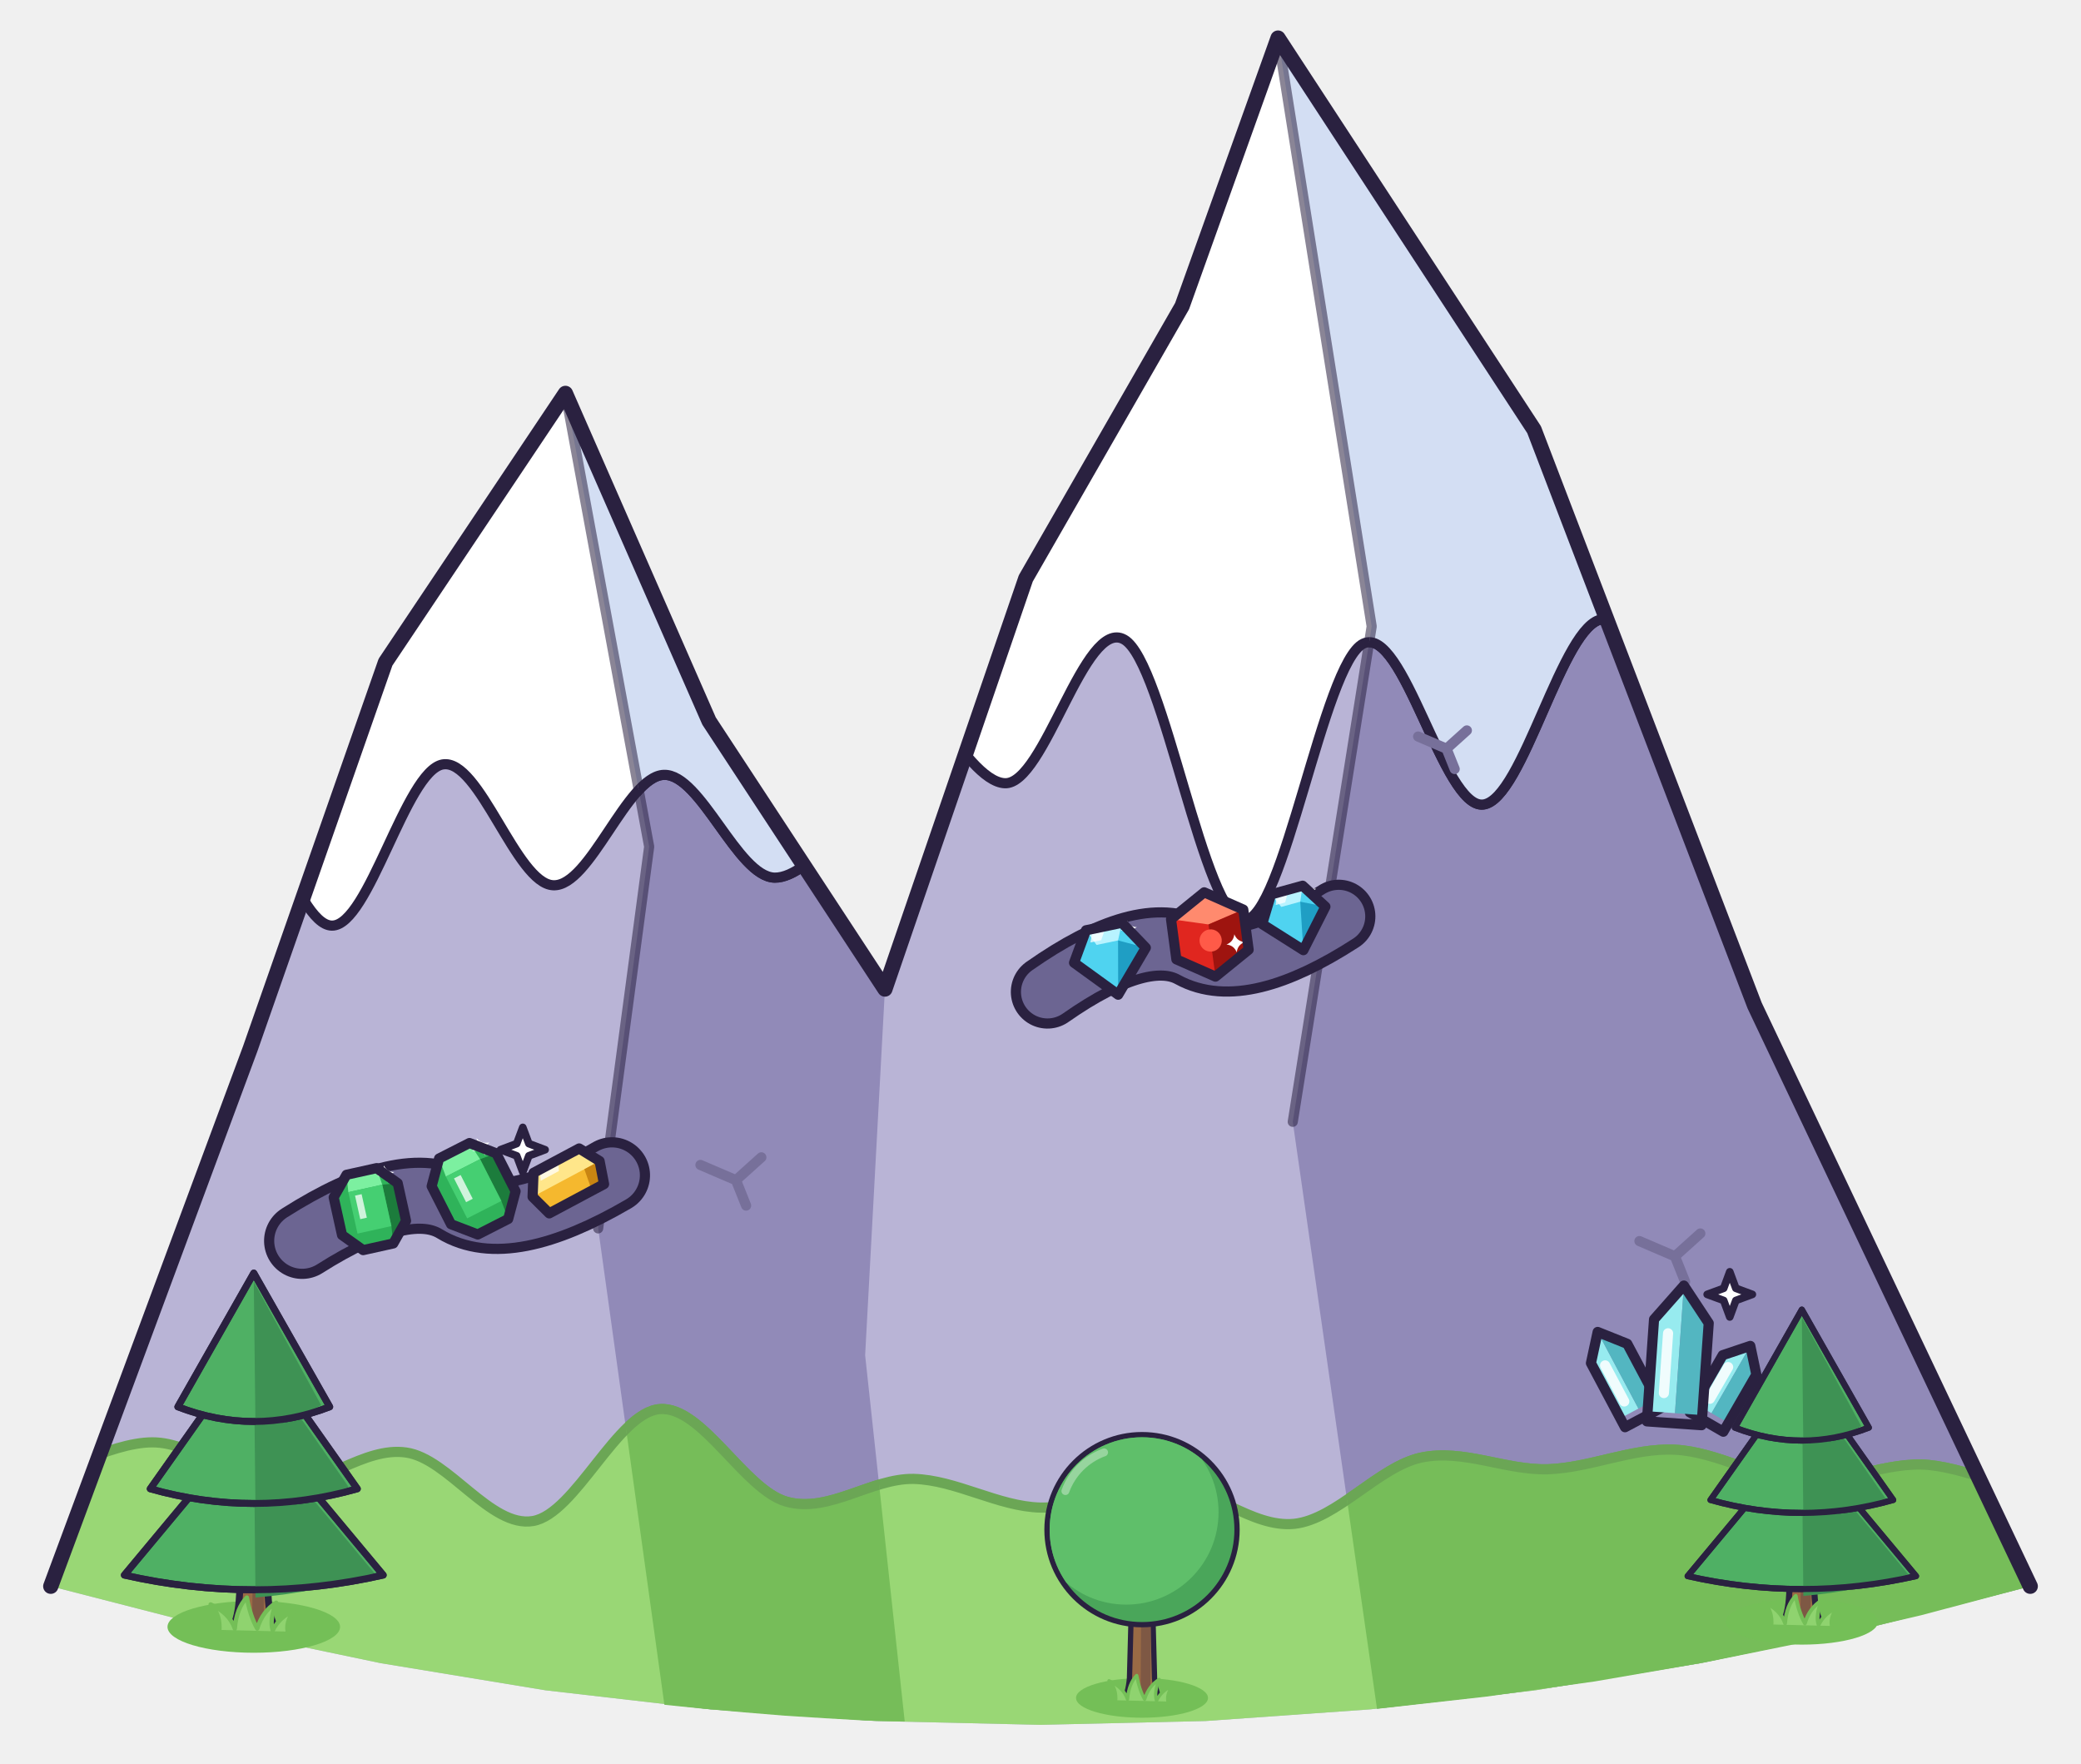
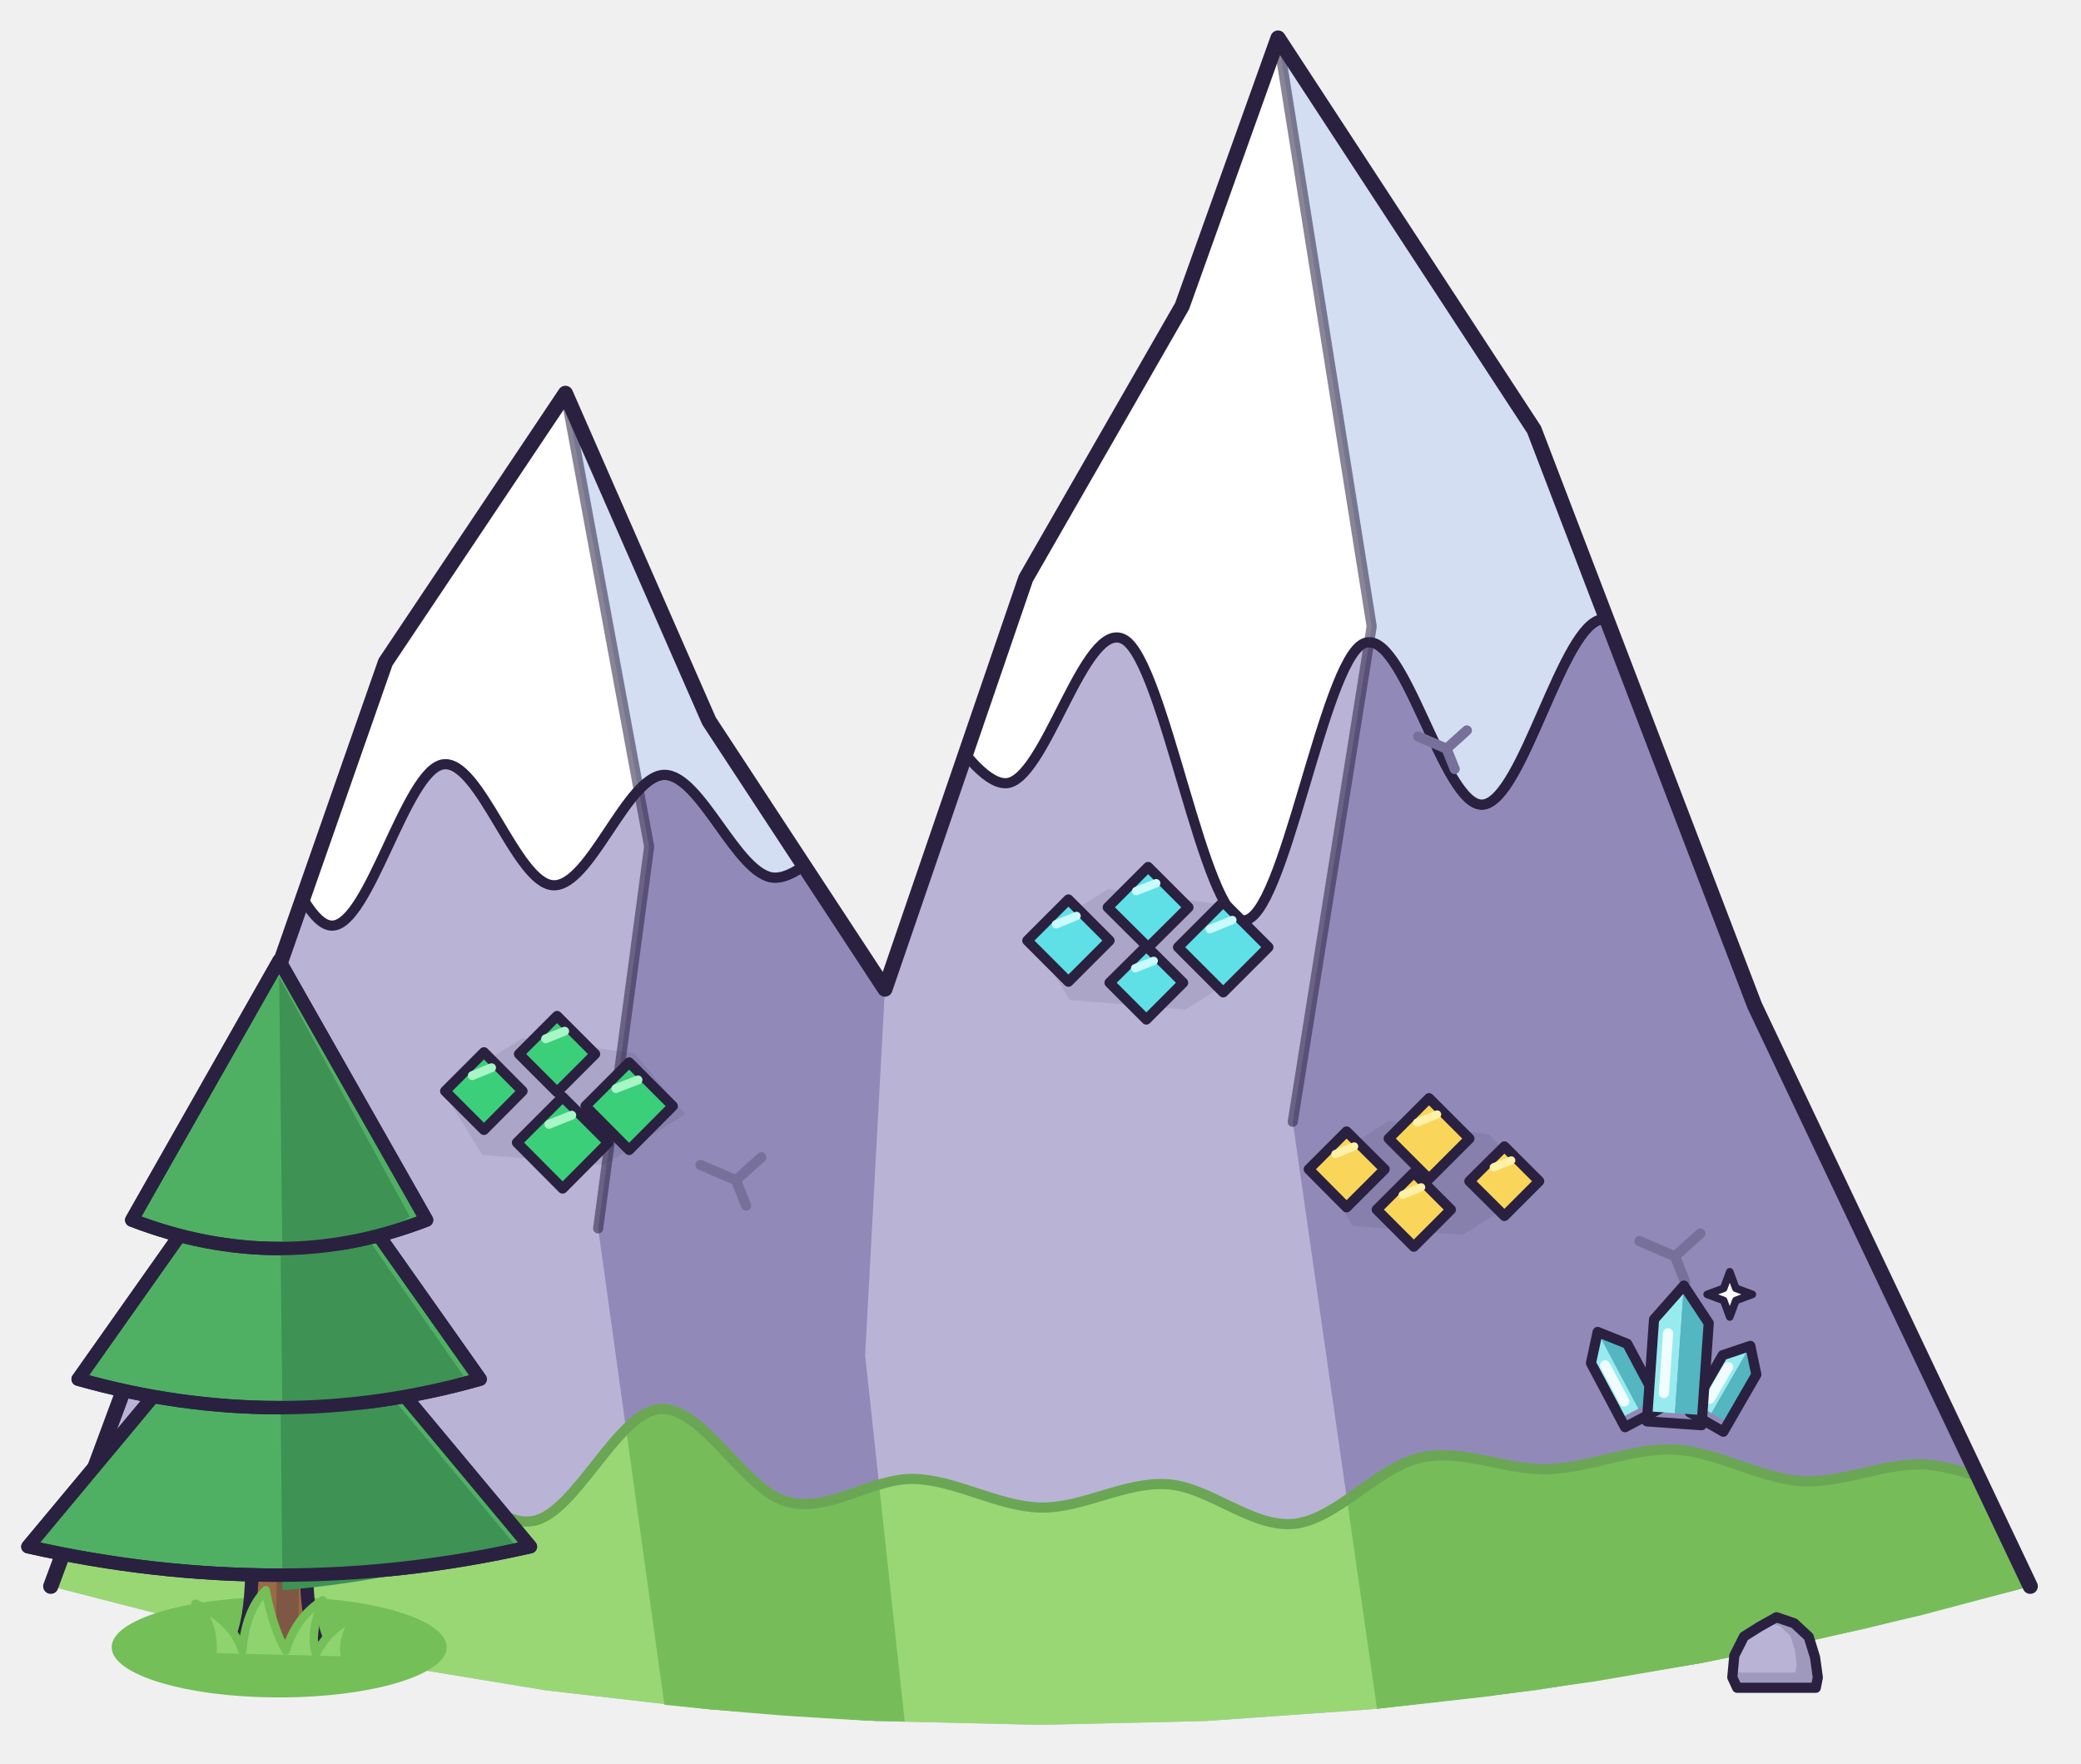
<svg xmlns="http://www.w3.org/2000/svg" width="820" height="695" viewBox="0 0 820 695" stroke-linejoin="round" stroke-linecap="round">
  <defs>
    <clipPath id="montagne-geante-b-d1">
      <path d="M-390,0 L-311.4,-211.8 L-258.1,-364.1 L-187.2,-470 L-130.6,-340.9 L-61.3,-235.3 L-5.8,-397.1 L55.8,-504.4 L93.6,-610 L194.5,-455.7 L281.4,-228.8 L390,0 L325,16.7 L260,30.3 L195,41 L130,48.5 L65,53.1 L0,54.6 L-65,53.1 L-130,48.5 L-195,41 L-260,30.3 L-325,16.7 Z" />
    </clipPath>
    <clipPath id="montagne-geante-b-d2">
      <path d="M-187.2,-470 L-130.6,-340.9 L-61.3,-235.3 L-69.1,-91 L-53.5,53.3 L-69.2,52.9 L-85,52 L-100.8,51 L-116.6,49.7 L-132.4,48.3 L-148.2,46.7 L-174.3,-141 L-154.2,-291.4 L-187.2,-470 Z" />
      <path d="M93.6,-610 L194.5,-455.7 L281.4,-228.8 L390,0 L347.1,11.4 L304.2,21.4 L261.3,30.1 L218.4,37.5 L175.5,43.5 L132.6,48.3 L99.4,-183 L130.5,-378.2 L93.6,-610 Z" />
    </clipPath>
  </defs>
  <g transform="translate(410 625)">
    <path d="M-390,0 L-311.4,-211.8 L-258.1,-364.1 L-187.2,-470 L-130.6,-340.9 L-61.3,-235.3 L-5.8,-397.1 L55.8,-504.4 L93.6,-610 L194.5,-455.7 L281.4,-228.8 L390,0 L325,16.7 L260,30.3 L195,41 L130,48.5 L65,53.1 L0,54.6 L-65,53.1 L-130,48.5 L-195,41 L-260,30.3 L-325,16.7 Z" fill="#b9b4d6" />
    <g clip-path="url(#montagne-geante-b-d1)">
      <path d="M-187.2,-470 L-130.6,-340.9 L-61.3,-235.3 L-69.1,-91 L-53.5,53.3 L-69.2,52.9 L-85,52 L-100.8,51 L-116.6,49.7 L-132.4,48.3 L-148.2,46.7 L-174.3,-141 L-154.2,-291.4 L-187.2,-470 Z" fill="#918ab8" />
      <path d="M93.6,-610 L194.5,-455.7 L281.4,-228.8 L390,0 L347.1,11.4 L304.2,21.4 L261.3,30.1 L218.4,37.5 L175.5,43.5 L132.6,48.3 L99.4,-183 L130.5,-378.2 L93.6,-610 Z" fill="#918ab8" />
    </g>
    <g clip-path="url(#montagne-geante-b-d1)">
      <path d="M-410 156 L-400 -39.4 C-391.7 -42.3 -366.7 -56.7 -350 -56.7 C-333.3 -56.8 -316.7 -40.3 -300 -39.6 C-283.3 -39 -266.7 -55.1 -250 -52.7 C-233.3 -50.4 -216.7 -22.9 -200 -25.7 C-183.3 -28.5 -166.7 -68.6 -150 -69.8 C-133.3 -71.1 -116.7 -37.9 -100 -33.3 C-83.3 -28.7 -66.7 -42.6 -50 -42.3 C-33.3 -41.9 -16.7 -31.4 0 -31 C16.7 -30.7 33.3 -41.3 50 -40.2 C66.7 -39.1 83.3 -22.9 100 -24.6 C116.7 -26.4 133.3 -47.1 150 -50.7 C166.7 -54.2 183.3 -45.6 200 -46.1 C216.7 -46.7 233.3 -54.6 250 -53.8 C266.7 -53 283.3 -42.4 300 -41.4 C316.7 -40.4 333.3 -49.3 350 -47.8 C366.7 -46.2 391.7 -34.9 400 -32.3 L410 156 Z" fill="#99d775" stroke="#6ba655" stroke-width="4" />
    </g>
    <g clip-path="url(#montagne-geante-b-d2)">
      <path d="M-410 156 L-400 -39.4 C-391.7 -42.3 -366.7 -56.7 -350 -56.7 C-333.3 -56.8 -316.7 -40.3 -300 -39.6 C-283.3 -39 -266.7 -55.1 -250 -52.7 C-233.3 -50.4 -216.7 -22.9 -200 -25.7 C-183.3 -28.5 -166.7 -68.6 -150 -69.8 C-133.3 -71.1 -116.7 -37.9 -100 -33.3 C-83.3 -28.7 -66.7 -42.6 -50 -42.3 C-33.3 -41.9 -16.7 -31.4 0 -31 C16.7 -30.7 33.3 -41.3 50 -40.2 C66.7 -39.1 83.3 -22.9 100 -24.6 C116.7 -26.4 133.3 -47.1 150 -50.7 C166.7 -54.2 183.3 -45.6 200 -46.1 C216.7 -46.7 233.3 -54.6 250 -53.8 C266.7 -53 283.3 -42.4 300 -41.4 C316.7 -40.4 333.3 -49.3 350 -47.8 C366.7 -46.2 391.7 -34.9 400 -32.3 L410 156 Z" fill="#76bd59" stroke="#6ba655" stroke-width="4" />
    </g>
    <g clip-path="url(#montagne-geante-b-d1)">
      <path d="M-410 -530 L-61.3 -530 L-61.3 -317.6 C-68.5 -311.2 -90.3 -278.9 -104.8 -279.2 C-119.4 -279.6 -133.9 -320.2 -148.4 -319.7 C-163 -319.2 -177.5 -275.5 -192 -276.2 C-206.6 -276.8 -221.1 -326.4 -235.6 -323.8 C-250.2 -321.1 -264.7 -260.1 -279.2 -260.3 C-293.8 -260.4 -308.3 -322.7 -322.8 -324.7 C-337.3 -326.6 -351.9 -272.2 -366.4 -271.9 C-380.9 -271.6 -402.7 -314.4 -410 -322.9 Z" fill="#ffffff" stroke="#2a2140" stroke-width="4" />
    </g>
    <g clip-path="url(#montagne-geante-b-d2)">
      <path d="M-410 -530 L-61.3 -530 L-61.3 -317.6 C-68.5 -311.2 -90.3 -278.9 -104.8 -279.2 C-119.4 -279.6 -133.9 -320.2 -148.4 -319.7 C-163 -319.2 -177.5 -275.5 -192 -276.2 C-206.6 -276.8 -221.1 -326.4 -235.6 -323.8 C-250.2 -321.1 -264.7 -260.1 -279.2 -260.3 C-293.8 -260.4 -308.3 -322.7 -322.8 -324.7 C-337.3 -326.6 -351.9 -272.2 -366.4 -271.9 C-380.9 -271.6 -402.7 -314.4 -410 -322.9 Z" fill="#d3def3" stroke="#2a2140" stroke-width="4" />
    </g>
    <g clip-path="url(#montagne-geante-b-d1)">
      <path d="M-61.3 -670 L410 -670 L410 -380.8 C402.1 -369.7 378.6 -315.1 362.9 -313.8 C347.2 -312.6 331.5 -373 315.7 -373.1 C300 -373.2 284.3 -313.1 268.6 -314.4 C252.9 -315.7 237.2 -382 221.5 -381 C205.8 -379.9 190.1 -309.6 174.4 -308 C158.7 -306.4 143 -379 127.2 -371.4 C111.5 -363.8 95.8 -262.2 80.1 -262.4 C64.4 -262.7 48.7 -364.1 33 -373 C17.3 -382 1.6 -315.6 -14.1 -316.4 C-29.8 -317.1 -53.4 -367.5 -61.3 -377.7 Z" fill="#ffffff" stroke="#2a2140" stroke-width="4" />
    </g>
    <g clip-path="url(#montagne-geante-b-d2)">
      <path d="M-61.3 -670 L410 -670 L410 -380.8 C402.1 -369.7 378.6 -315.1 362.9 -313.8 C347.2 -312.6 331.5 -373 315.7 -373.1 C300 -373.2 284.3 -313.1 268.6 -314.4 C252.9 -315.7 237.2 -382 221.5 -381 C205.8 -379.9 190.1 -309.6 174.4 -308 C158.7 -306.4 143 -379 127.2 -371.4 C111.5 -363.8 95.8 -262.2 80.1 -262.4 C64.4 -262.7 48.7 -364.1 33 -373 C17.3 -382 1.6 -315.6 -14.1 -316.4 C-29.8 -317.1 -53.4 -367.5 -61.3 -377.7 Z" fill="#d3def3" stroke="#2a2140" stroke-width="4" />
    </g>
    <path d="M-187.2,-470 L-154.2,-291.4 L-174.3,-141" stroke="#2a2140" stroke-width="4" fill="none" opacity="0.55" />
    <path d="M93.6,-610 L130.5,-378.2 L99.4,-183" stroke="#2a2140" stroke-width="4" fill="none" opacity="0.55" />
-     <g transform="translate(-230 -150) rotate(-5.5)">
-       <path d="M-62 8 Q-18.6 -14 0 0 T62 -6" stroke="#2a2140" stroke-width="30" fill="none" />
-       <path d="M-62 8 Q-18.6 -14 0 0 T62 -6" stroke="#6c6592" stroke-width="22" fill="none" />
-       <g transform="translate(-34 0) rotate(-7) scale(0.38) translate(-50 -55)">
-         <polygon points="34,10 66,10 84,30 84,70 66,90 34,90 16,70 16,30" fill="#2fb35a" />
-         <polygon points="34,10 66,10 68,28 32,28" fill="#7cf0a0" />
-         <polygon points="68,28 84,30 84,70 66,90 68,72" fill="#1c7c3c" />
-         <polygon points="32,28 68,28 68,72 32,72" fill="#45cf72" />
-         <polygon points="38,33 45,33 45,58 38,58" fill="#ffffff" opacity="0.75" />
-         <path d="M74 9 Q75.8 16.2 83 18 Q75.8 19.8 74 27 Q72.2 19.8 65 18 Q72.2 16.2 74 9 Z" fill="#ffffff" />
-         <polygon points="34,10 66,10 84,30 84,70 66,90 34,90 16,70 16,30" fill="none" stroke="#2a2140" stroke-width="10.5" />
-       </g>
-       <g transform="translate(8 -4) rotate(-21.5) scale(0.42) translate(-50 -55)">
-         <polygon points="34,10 66,10 84,30 84,70 66,90 34,90 16,70 16,30" fill="#2fb35a" />
-         <polygon points="34,10 66,10 68,28 32,28" fill="#7cf0a0" />
-         <polygon points="68,28 84,30 84,70 66,90 68,72" fill="#1c7c3c" />
-         <polygon points="32,28 68,28 68,72 32,72" fill="#45cf72" />
-         <polygon points="38,33 45,33 45,58 38,58" fill="#ffffff" opacity="0.75" />
-         <path d="M74 9 Q75.8 16.2 83 18 Q75.8 19.8 74 27 Q72.2 19.8 65 18 Q72.2 16.2 74 9 Z" fill="#ffffff" />
-         <polygon points="34,10 66,10 84,30 84,70 66,90 34,90 16,70 16,30" fill="none" stroke="#2a2140" stroke-width="9.5" />
-       </g>
-       <g transform="translate(44 -6) rotate(-22.6) scale(0.34) translate(-50 -55)">
-         <polygon points="20,30 80,30 94,54 86,80 14,80 6,54" fill="#f5b82e" />
-         <polygon points="20,30 80,30 94,54 6,54" fill="#ffe68a" />
-         <polygon points="74,54 94,54 86,80 70,80" fill="#c98512" />
-         <polygon points="26,35 50,35 47,42 23,42" fill="#ffffff" opacity="0.75" />
-         <polygon points="20,30 80,30 94,54 86,80 14,80 6,54" fill="none" stroke="#2a2140" stroke-width="11.8" />
-       </g>
-     </g>
-     <path d="M-204 -180.8 L-201.6 -174.4 L-195.2 -172 L-201.6 -169.6 L-204 -163.2 L-206.4 -169.6 L-212.8 -172 L-206.4 -174.4 Z" fill="#ffffff" stroke="#2a2140" stroke-width="3" />
-     <g transform="translate(60 -250) rotate(-8.1)">
-       <path d="M-58.9 7.6 Q-17.7 -13.3 0 0 T58.9 -5.7" stroke="#2a2140" stroke-width="28.9" fill="none" />
-       <path d="M-58.9 7.6 Q-17.7 -13.3 0 0 T58.9 -5.7" stroke="#6c6592" stroke-width="20.9" fill="none" />
-       <g transform="translate(-32.3 0) rotate(-3.7) scale(0.361) translate(-50 -55)">
-         <polygon points="30,14 70,14 90,46 50,90 10,46" fill="#4fd3f0" />
-         <polygon points="30,14 70,14 62,32 38,32" fill="#b8f3ff" />
-         <polygon points="90,46 62,32 50,90" fill="#1f9ec4" />
-         <polygon points="36,18 50,18 44,28 32,28" fill="#ffffff" opacity="0.75" />
-         <path d="M76 13 Q77.8 20.2 85 22 Q77.8 23.8 76 31 Q74.2 23.8 67 22 Q74.2 20.2 76 13 Z" fill="#ffffff" />
-         <polygon points="30,14 70,14 90,46 50,90 10,46" fill="none" stroke="#2a2140" stroke-width="11.1" />
-       </g>
-       <g transform="translate(7.6 -3.8) rotate(0.5) scale(0.399) translate(-50 -55)">
-         <polygon points="50,8 86,30 86,70 50,92 14,70 14,30" fill="#e0261f" />
-         <polygon points="50,8 86,30 50,40 14,30" fill="#ff8a6e" />
-         <polygon points="86,30 86,70 50,92 50,40" fill="#9e140f" />
-         <circle cx="50" cy="56" r="11" fill="#ff5a48" />
-         <path d="M74 53 Q75.8 60.2 83 62 Q75.8 63.8 74 71 Q72.2 63.8 65 62 Q72.2 60.2 74 53 Z" fill="#ffffff" />
-         <polygon points="50,8 86,30 86,70 50,92 14,70 14,30" fill="none" stroke="#2a2140" stroke-width="10" />
-       </g>
-       <g transform="translate(41.8 -5.7) rotate(-7.3) scale(0.323) translate(-50 -55)">
-         <polygon points="30,14 70,14 90,46 50,90 10,46" fill="#4fd3f0" />
-         <polygon points="30,14 70,14 62,32 38,32" fill="#b8f3ff" />
-         <polygon points="90,46 62,32 50,90" fill="#1f9ec4" />
-         <polygon points="36,18 50,18 44,28 32,28" fill="#ffffff" opacity="0.75" />
-         <path d="M76 13 Q77.8 20.2 85 22 Q77.8 23.8 76 31 Q74.2 23.8 67 22 Q74.2 20.2 76 13 Z" fill="#ffffff" />
-         <polygon points="30,14 70,14 90,46 50,90 10,46" fill="none" stroke="#2a2140" stroke-width="12.4" />
-       </g>
-     </g>
+     <path d="M-236 -196 L-204 -216 L-160 -210 L-140 -186 L-172 -166 L-220 -170 Z" fill="#2a2140" opacity="0.1" />
+     <path d="M-219.3 -210.4 L-204.1 -195.1 L-219.3 -179.8 L-234.6 -195.1 Z" fill="#3ccf7a" stroke="#2a2140" stroke-width="4" />
+     <path d="M-223.9 -201.2 L-216.3 -204.3" stroke="#a8f5c6" stroke-width="3.5" />
+     <path d="M-190.5 -224.7 L-175.5 -209.7 L-190.5 -194.7 L-205.5 -209.7 Z" fill="#3ccf7a" stroke="#2a2140" stroke-width="4" />
+     <path d="M-195 -215.7 L-187.5 -218.7" stroke="#a8f5c6" stroke-width="3.5" />
+     <path d="M-162.1 -206.4 L-144.9 -189.2 L-162.1 -171.9 L-179.3 -189.2 Z" fill="#3ccf7a" stroke="#2a2140" stroke-width="4" />
+     <path d="M-167.3 -196.1 L-158.6 -199.5" stroke="#a8f5c6" stroke-width="3.5" />
+     <path d="M-188.3 -192.8 L-170.3 -174.8 L-188.3 -156.7 L-206.3 -174.8 Z" fill="#3ccf7a" stroke="#2a2140" stroke-width="4" />
+     <path d="M-193.7 -182 L-184.7 -185.6" stroke="#a8f5c6" stroke-width="3.5" />
+     <path d="M-3.7 -255.7 L26.7 -274.7 L68.5 -269 L87.5 -246.2 L57.1 -227.2 L11.5 -231 Z" fill="#2a2140" opacity="0.1" />
+     <path d="M11 -270.6 L27.2 -254.4 L11 -238.2 L-5.2 -254.4 Z" fill="#5fe0e6" stroke="#2a2140" stroke-width="4" />
+     <path d="M6.1 -260.8 L14.2 -264.1" stroke="#c9fbfd" stroke-width="3.3" />
+     <path d="M42.4 -283.4 L58.3 -267.5 L42.4 -251.7 L26.5 -267.5 Z" fill="#5fe0e6" stroke="#2a2140" stroke-width="4" />
+     <path d="M37.7 -273.9 L45.6 -277" stroke="#c9fbfd" stroke-width="3.3" />
+     <path d="M72 -269.6 L89.8 -251.8 L72 -234 L54.2 -251.8 Z" fill="#5fe0e6" stroke="#2a2140" stroke-width="4" />
+     <path d="M66.7 -258.9 L75.6 -262.5" stroke="#c9fbfd" stroke-width="3.3" />
+     <path d="M41.7 -252.2 L56.2 -237.8 L41.7 -223.3 L27.2 -237.8 Z" fill="#5fe0e6" stroke="#2a2140" stroke-width="4" />
+     <path d="M37.3 -243.5 L44.6 -246.4" stroke="#c9fbfd" stroke-width="3.3" />
+     <path d="M108.6 -165.4 L137.4 -183.4 L177 -178 L195 -156.4 L166.2 -138.4 L123 -142 Z" fill="#2a2140" opacity="0.1" />
+     <path d="M120.6 -179.2 L135.6 -164.3 L120.6 -149.3 L105.7 -164.3 Z" fill="#f9d65a" stroke="#2a2140" stroke-width="4" />
+     <path d="M116.2 -170.3 L123.6 -173.3" stroke="#fff1a8" stroke-width="3.2" />
+     <path d="M153.1 -192.3 L169 -176.4 L153.1 -160.5 L137.2 -176.4 Z" fill="#f9d65a" stroke="#2a2140" stroke-width="4" />
+     <path d="M148.4 -182.7 L156.3 -185.9" stroke="#fff1a8" stroke-width="3.2" />
+     <path d="M182.8 -173.3 L196.5 -159.6 L182.8 -145.9 L169 -159.6 Z" fill="#f9d65a" stroke="#2a2140" stroke-width="4" />
+     <path d="M178.6 -165.1 L185.5 -167.8" stroke="#fff1a8" stroke-width="3.2" />
+     <path d="M147.1 -163 L161.7 -148.4 L147.1 -133.8 L132.5 -148.4 Z" fill="#f9d65a" stroke="#2a2140" stroke-width="4" />
+     <path d="M142.7 -154.2 L150 -157.2" stroke="#fff1a8" stroke-width="3.2" />
    <path d="M-134 -166 L-120 -160 L-110 -169 M-120 -160 L-116 -150" stroke="#77709a" stroke-width="4" fill="none" />
    <path d="M236 -136 L250 -130 L260 -139 M250 -130 L254 -120" stroke="#77709a" stroke-width="4" fill="none" />
    <path d="M148.8 -334.8 L160 -330 L168 -337.2 M160 -330 L163.2 -322" stroke="#77709a" stroke-width="4" fill="none" />
    <g transform="translate(235.6 -70) rotate(-28)">
      <polygon points="-8.1,0 -8.1,-24.6 0,-34.2 0,0" fill="#97ebef" />
      <polygon points="0,0 0,-34.2 8.1,-24.6 8.1,0" fill="#53b6c1" />
      <path d="M-3.6 -5.1 L-3.6 -21.2" stroke="#ffffff" stroke-width="4" opacity="0.85" />
      <polygon points="-8.1,4 -8.1,-24.6 0,-34.2 8.1,-24.6 8.1,4" fill="none" stroke="#2a2140" stroke-width="4" />
    </g>
    <g transform="translate(264.4 -68.2) rotate(30)">
      <polygon points="-7.6,0 -7.6,-22 0,-30.6 0,0" fill="#97ebef" />
      <polygon points="0,0 0,-30.6 7.7,-22 7.7,0" fill="#53b6c1" />
      <path d="M-3.4 -4.6 L-3.4 -19" stroke="#ffffff" stroke-width="4" opacity="0.85" />
      <polygon points="-7.6,4 -7.6,-22 0,-30.6 7.7,-22 7.7,4" fill="none" stroke="#2a2140" stroke-width="4" />
    </g>
    <g transform="translate(250 -68.2) rotate(4)">
      <polygon points="-10.8,0 -10.8,-36.3 0,-50.4 0,0" fill="#97ebef" />
      <polygon points="0,0 0,-50.4 10.8,-36.3 10.8,0" fill="#53b6c1" />
      <path d="M-4.9 -7.6 L-4.9 -31.2" stroke="#ffffff" stroke-width="4" opacity="0.85" />
      <polygon points="-10.8,4 -10.8,-36.3 0,-50.4 10.8,-36.3 10.8,4" fill="none" stroke="#2a2140" stroke-width="4" />
    </g>
    <path d="M271.6 -123.9 L274 -117.4 L280.5 -115 L274 -112.6 L271.6 -106.1 L269.2 -112.6 L262.7 -115 L269.2 -117.4 Z" fill="#ffffff" stroke="#2a2140" stroke-width="3" />
    <path d="M-390,0 L-311.4,-211.8 L-258.1,-364.1 L-187.2,-470 L-130.6,-340.9 L-61.3,-235.3 L-5.8,-397.1 L55.8,-504.4 L93.6,-610 L194.5,-455.7 L281.4,-228.8 L390,0" fill="none" stroke="#2a2140" stroke-width="6" />
-     <g transform="translate(-310 16) scale(0.34)">
+     <g transform="translate(-300 24) scale(0.66)">
      <ellipse cx="0" cy="0" rx="100" ry="30" fill="#74bf57" />
      <path d="M-27 4 Q-19 -6 -17 -30 L-13 -90 L13 -90 L17 -30 Q19 -6 27 4 Z" fill="#9a6a45" stroke="#2a2140" stroke-width="8" />
      <path d="M4.75 -6 L5.7 -86" stroke="#7e5844" stroke-width="13.3" />
      <path d="M-150 -60 L0 -240 L150 -60 Q0 -26 -150 -60 Z" fill="#4fb064" stroke="#2a2140" stroke-width="8" />
      <path d="M0 -230 L140 -62 Q75 -40 2 -34 Z" fill="#3e9254" />
      <path d="M-150 -60 L0 -240 L150 -60 Q0 -26 -150 -60 Z" fill="none" stroke="#2a2140" stroke-width="8" />
      <path d="M-120 -160 L0 -330 L120 -160 Q0 -126 -120 -160 Z" fill="#4fb064" stroke="#2a2140" stroke-width="8" />
      <path d="M0 -320 L110 -162 Q60 -140 2 -134 Z" fill="#3e9254" />
      <path d="M-120 -160 L0 -330 L120 -160 Q0 -126 -120 -160 Z" fill="none" stroke="#2a2140" stroke-width="8" />
      <path d="M-88 -255 L0 -410 L88 -255 Q0 -221 -88 -255 Z" fill="#4fb064" stroke="#2a2140" stroke-width="8" />
      <path d="M0 -400 L78 -257 Q44 -235 2 -229 Z" fill="#3e9254" />
      <path d="M-88 -255 L0 -410 L88 -255 Q0 -221 -88 -255 Z" fill="none" stroke="#2a2140" stroke-width="8" />
      <path d="M-40 6 Q-38 -14 -50 -26 Q-28 -16 -22 2 Q-20 -22 -8 -34 Q-4 -12 4 2 Q10 -18 26 -28 Q18 -8 22 4 Q30 -12 46 -18 Q36 -4 40 8 Z" fill="#8fd36f" stroke="#74bf57" stroke-width="5" />
    </g>
-     <g transform="translate(40 44) scale(0.26)">
-       <ellipse cx="0" cy="0" rx="100" ry="30" fill="#74bf57" />
-       <path d="M-29 4 Q-21 -6 -19 -30 L-15 -180 L15 -180 L19 -30 Q21 -6 29 4 Z" fill="#9a6a45" stroke="#2a2140" stroke-width="8" />
-       <path d="M5.25 -6 L6.3 -176" stroke="#7e5844" stroke-width="14.7" />
-       <defs>
-         <clipPath id="feuillage6">
-           <circle cx="0" cy="-255" r="140" />
-         </clipPath>
-       </defs>
-       <circle cx="0" cy="-255" r="140" fill="#2a2140" stroke="#2a2140" stroke-width="16" />
-       <circle cx="0" cy="-255" r="140" fill="#4aa65a" />
-       <g clip-path="url(#feuillage6)">
-         <circle cx="-24" cy="-281.4" r="140" fill="#5fbf6a" />
-       </g>
-       <path d="M-116.1 -313.5 A98 98 0 0 1 -57.5 -372.1" stroke="#97d59e" stroke-width="12" fill="none" />
-       <path d="M-40 6 Q-38 -14 -50 -26 Q-28 -16 -22 2 Q-20 -22 -8 -34 Q-4 -12 4 2 Q10 -18 26 -28 Q18 -8 22 4 Q30 -12 46 -18 Q36 -4 40 8 Z" fill="#8fd36f" stroke="#74bf57" stroke-width="5" />
-     </g>
-     <g transform="translate(300 14) scale(0.3)">
-       <ellipse cx="0" cy="0" rx="100" ry="30" fill="#74bf57" />
-       <path d="M-27 4 Q-19 -6 -17 -30 L-13 -90 L13 -90 L17 -30 Q19 -6 27 4 Z" fill="#9a6a45" stroke="#2a2140" stroke-width="8" />
-       <path d="M4.75 -6 L5.7 -86" stroke="#7e5844" stroke-width="13.3" />
-       <path d="M-150 -60 L0 -240 L150 -60 Q0 -26 -150 -60 Z" fill="#4fb064" stroke="#2a2140" stroke-width="8" />
-       <path d="M0 -230 L140 -62 Q75 -40 2 -34 Z" fill="#3e9254" />
-       <path d="M-150 -60 L0 -240 L150 -60 Q0 -26 -150 -60 Z" fill="none" stroke="#2a2140" stroke-width="8" />
-       <path d="M-120 -160 L0 -330 L120 -160 Q0 -126 -120 -160 Z" fill="#4fb064" stroke="#2a2140" stroke-width="8" />
-       <path d="M0 -320 L110 -162 Q60 -140 2 -134 Z" fill="#3e9254" />
-       <path d="M-120 -160 L0 -330 L120 -160 Q0 -126 -120 -160 Z" fill="none" stroke="#2a2140" stroke-width="8" />
-       <path d="M-88 -255 L0 -410 L88 -255 Q0 -221 -88 -255 Z" fill="#4fb064" stroke="#2a2140" stroke-width="8" />
-       <path d="M0 -400 L78 -257 Q44 -235 2 -229 Z" fill="#3e9254" />
-       <path d="M-88 -255 L0 -410 L88 -255 Q0 -221 -88 -255 Z" fill="none" stroke="#2a2140" stroke-width="8" />
-       <path d="M-40 6 Q-38 -14 -50 -26 Q-28 -16 -22 2 Q-20 -22 -8 -34 Q-4 -12 4 2 Q10 -18 26 -28 Q18 -8 22 4 Q30 -12 46 -18 Q36 -4 40 8 Z" fill="#8fd36f" stroke="#74bf57" stroke-width="5" />
-     </g>
+     <polygon points="272.6,35.9 273.4,27.3 277.2,19.8 283.4,15.9 290,12.2 297,14.6 302.7,19.9 305.2,28 306.3,35.9 305.5,40 274.5,40" fill="#9f9abb" />
+     <polygon points="273.8,31.1 274.4,24.9 277.1,19.5 281.6,16.6 286.3,14 291.4,15.7 295.5,19.6 297.3,25.4 298,31.1 297.4,34 275.2,34" fill="#b9b4d6" />
+     <polygon points="272.6,35.9 273.4,27.3 277.2,19.8 283.4,15.9 290,12.2 297,14.6 302.7,19.9 305.2,28 306.3,35.9 305.5,40 274.5,40" fill="none" stroke="#2a2140" stroke-width="4" />
  </g>
</svg>
